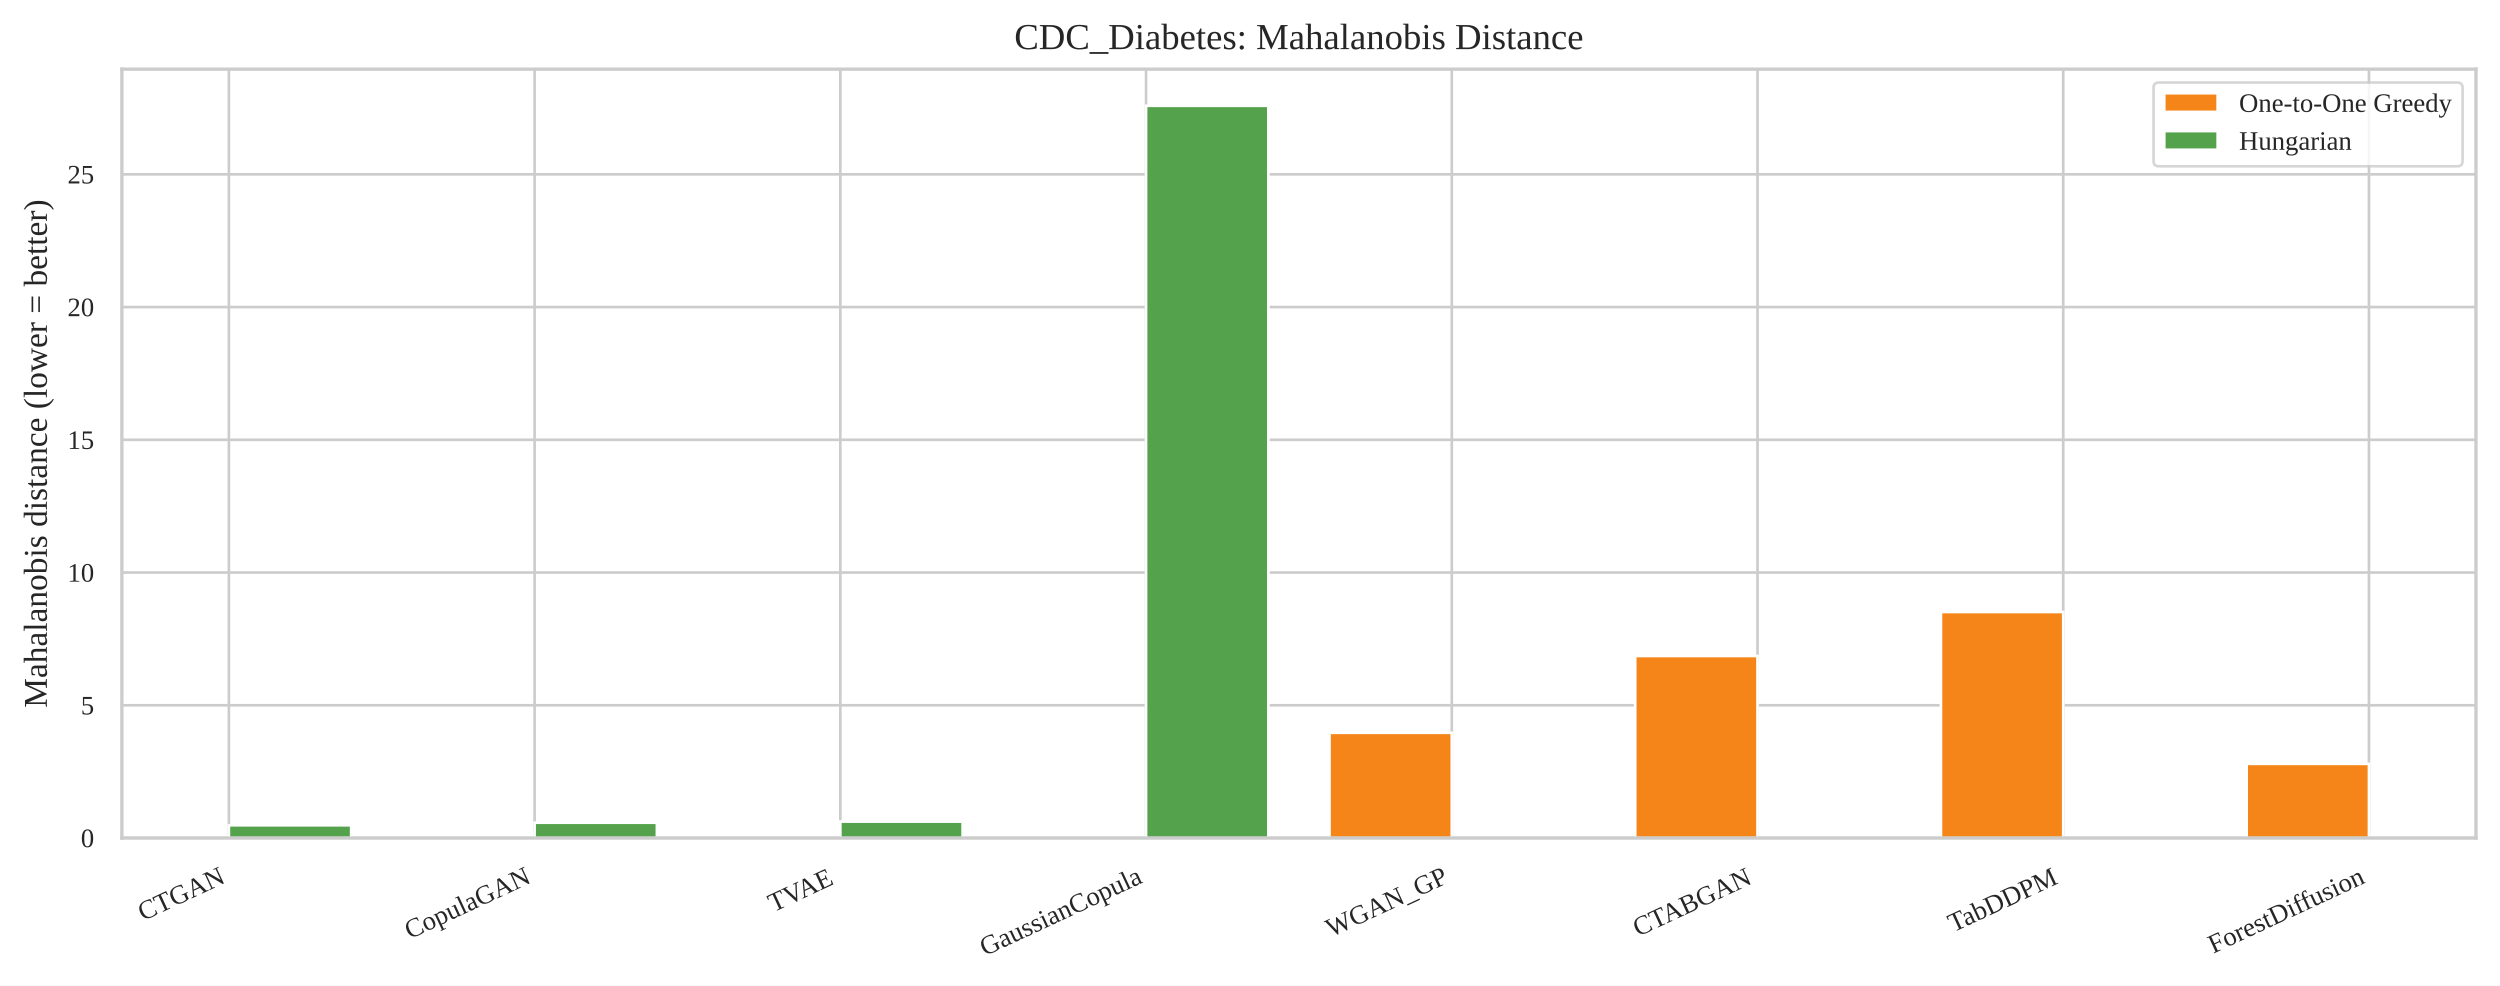
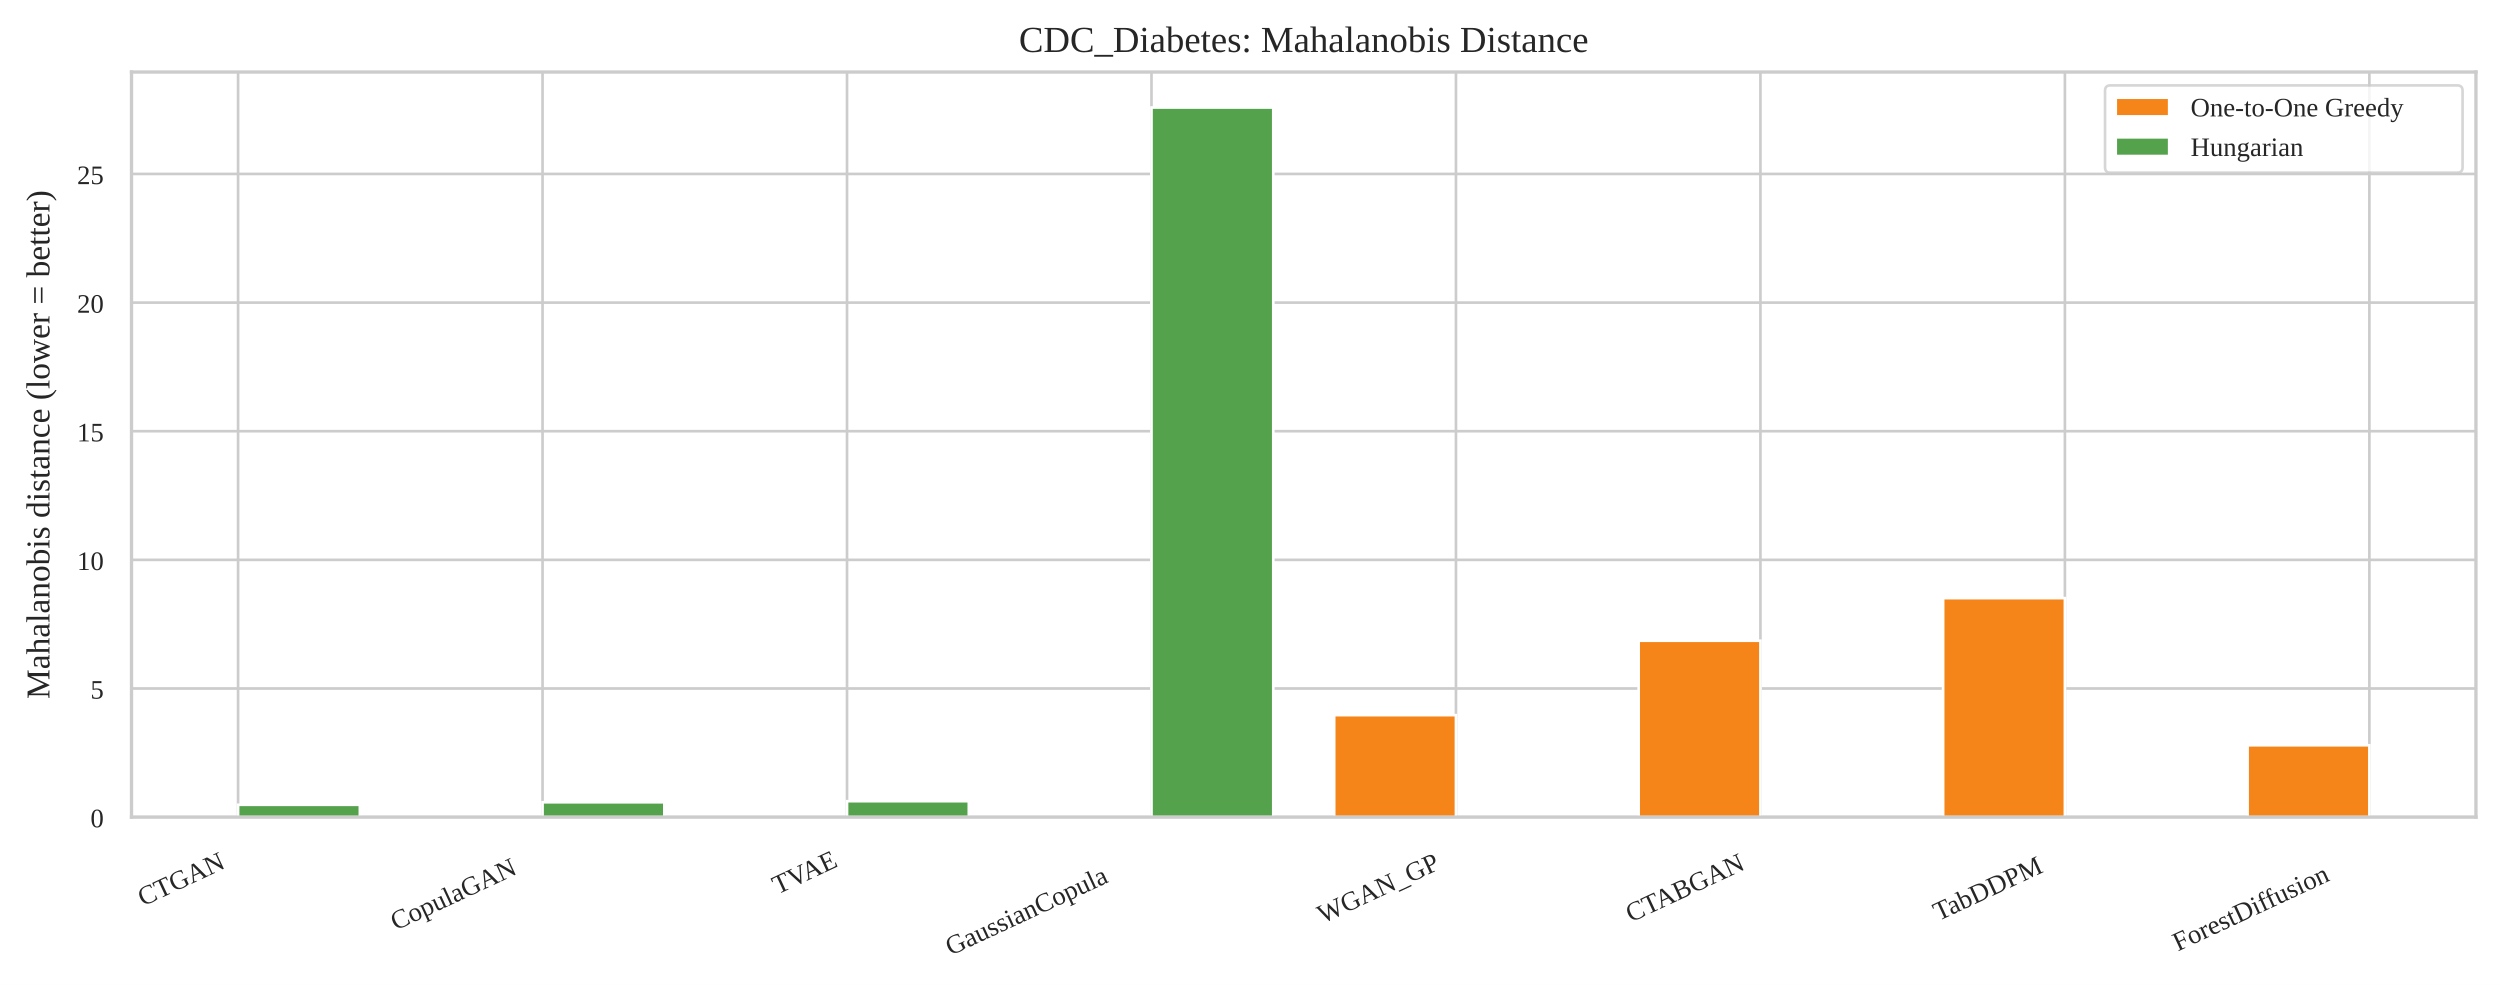
- <svg xmlns="http://www.w3.org/2000/svg" width="748.715pt" height="295.169pt" viewBox="0 0 748.715 295.169" version="1.1">
+ <svg xmlns="http://www.w3.org/2000/svg" width="748.175pt" height="294.762pt" viewBox="0 0 748.175 294.762" version="1.1">
  <defs>
    <style type="text/css">*{stroke-linejoin: round; stroke-linecap: butt}</style>
  </defs>
  <g id="figure_1">
    <g id="patch_1">
-       <path d="M 0 295.169  L 748.715 295.169  L 748.715 0  L 0 0  z " style="fill: #ffffff" />
+       <path d="M 0 294.762  L 748.175 294.762  L 748.175 0  L 0 0  z " style="fill: #ffffff" />
    </g>
    <g id="axes_1">
      <g id="patch_2">
-         <path d="M 36.5 250.981  L 741.515 250.981  L 741.515 20.713  L 36.5 20.713  z " style="fill: #ffffff" />
+         <path d="M 39.358 244.544  L 740.975 244.544  L 740.975 21.558  L 39.358 21.558  z " style="fill: #ffffff" />
      </g>
      <g id="matplotlib.axis_1">
        <g id="xtick_1">
          <g id="line2d_1">
-             <path d="M 68.546 250.981  L 68.546 20.713  " clip-path="url(#p919f395abd)" style="fill: none; stroke: #cccccc; stroke-width: 0.8; stroke-linecap: round" />
+             <path d="M 71.25 244.544  L 71.25 21.558  " clip-path="url(#p9dc20fc2f1)" style="fill: none; stroke: #cccccc; stroke-width: 0.8; stroke-linecap: round" />
          </g>
          <g id="text_1">
-             <text style="font-size: 8px; font-family: 'Times New Roman', 'Times', 'Nimbus Roman', 'Liberation Serif', 'DejaVu Serif', serif; fill: #262626" transform="translate(42.84131 275.8766) rotate(-25)">CTGAN</text>
+             <text style="font-size: 8px; font-family: 'Times New Roman', 'Times', 'Nimbus Roman', 'Liberation Serif', 'DejaVu Serif', serif; fill: #262626" transform="translate(42.78988 271.2968) rotate(-25)">CTGAN</text>
          </g>
        </g>
        <g id="xtick_2">
          <g id="line2d_2">
-             <path d="M 160.106 250.981  L 160.106 20.713  " clip-path="url(#p919f395abd)" style="fill: none; stroke: #cccccc; stroke-width: 0.8; stroke-linecap: round" />
+             <path d="M 162.369 244.544  L 162.369 21.558  " clip-path="url(#p9dc20fc2f1)" style="fill: none; stroke: #cccccc; stroke-width: 0.8; stroke-linecap: round" />
          </g>
          <g id="text_2">
-             <text style="font-size: 8px; font-family: 'Times New Roman', 'Times', 'Nimbus Roman', 'Liberation Serif', 'DejaVu Serif', serif; fill: #262626" transform="translate(122.7205 281.3236) rotate(-25)">CopulaGAN</text>
+             <text style="font-size: 8px; font-family: 'Times New Roman', 'Times', 'Nimbus Roman', 'Liberation Serif', 'DejaVu Serif', serif; fill: #262626" transform="translate(118.427 278.5162) rotate(-25)">CopulaGAN</text>
          </g>
        </g>
        <g id="xtick_3">
          <g id="line2d_3">
-             <path d="M 251.667 250.981  L 251.667 20.713  " clip-path="url(#p919f395abd)" style="fill: none; stroke: #cccccc; stroke-width: 0.8; stroke-linecap: round" />
+             <path d="M 253.488 244.544  L 253.488 21.558  " clip-path="url(#p9dc20fc2f1)" style="fill: none; stroke: #cccccc; stroke-width: 0.8; stroke-linecap: round" />
          </g>
          <g id="text_3">
-             <text style="font-size: 8px; font-family: 'Times New Roman', 'Times', 'Nimbus Roman', 'Liberation Serif', 'DejaVu Serif', serif; fill: #262626" transform="translate(231.6038 273.2458) rotate(-25)">TVAE</text>
+             <text style="font-size: 8px; font-family: 'Times New Roman', 'Times', 'Nimbus Roman', 'Liberation Serif', 'DejaVu Serif', serif; fill: #262626" transform="translate(232.6728 267.732) rotate(-25)">TVAE</text>
          </g>
        </g>
        <g id="xtick_4">
          <g id="line2d_4">
-             <path d="M 343.227 250.981  L 343.227 20.713  " clip-path="url(#p919f395abd)" style="fill: none; stroke: #cccccc; stroke-width: 0.8; stroke-linecap: round" />
+             <path d="M 344.607 244.544  L 344.607 21.558  " clip-path="url(#p9dc20fc2f1)" style="fill: none; stroke: #cccccc; stroke-width: 0.8; stroke-linecap: round" />
          </g>
          <g id="text_4">
-             <text style="font-size: 8px; font-family: 'Times New Roman', 'Times', 'Nimbus Roman', 'Liberation Serif', 'DejaVu Serif', serif; fill: #262626" transform="translate(294.9644 286.3956) rotate(-25)">GaussianCopula</text>
+             <text style="font-size: 8px; font-family: 'Times New Roman', 'Times', 'Nimbus Roman', 'Liberation Serif', 'DejaVu Serif', serif; fill: #262626" transform="translate(284.5001 286.0541) rotate(-25)">GaussianCopula</text>
          </g>
        </g>
        <g id="xtick_5">
          <g id="line2d_5">
-             <path d="M 434.788 250.981  L 434.788 20.713  " clip-path="url(#p919f395abd)" style="fill: none; stroke: #cccccc; stroke-width: 0.8; stroke-linecap: round" />
+             <path d="M 435.726 244.544  L 435.726 21.558  " clip-path="url(#p9dc20fc2f1)" style="fill: none; stroke: #cccccc; stroke-width: 0.8; stroke-linecap: round" />
          </g>
          <g id="text_5">
-             <text style="font-size: 8px; font-family: 'Times New Roman', 'Times', 'Nimbus Roman', 'Liberation Serif', 'DejaVu Serif', serif; fill: #262626" transform="translate(398.6126 280.7589) rotate(-25)">WGAN_GP</text>
+             <text style="font-size: 8px; font-family: 'Times New Roman', 'Times', 'Nimbus Roman', 'Liberation Serif', 'DejaVu Serif', serif; fill: #262626" transform="translate(395.8083 276.4679) rotate(-25)">WGAN_GP</text>
          </g>
        </g>
        <g id="xtick_6">
          <g id="line2d_6">
-             <path d="M 526.348 250.981  L 526.348 20.713  " clip-path="url(#p919f395abd)" style="fill: none; stroke: #cccccc; stroke-width: 0.8; stroke-linecap: round" />
+             <path d="M 526.845 244.544  L 526.845 21.558  " clip-path="url(#p9dc20fc2f1)" style="fill: none; stroke: #cccccc; stroke-width: 0.8; stroke-linecap: round" />
          </g>
          <g id="text_6">
-             <text style="font-size: 8px; font-family: 'Times New Roman', 'Times', 'Nimbus Roman', 'Liberation Serif', 'DejaVu Serif', serif; fill: #262626" transform="translate(490.5717 280.5729) rotate(-25)">CTABGAN</text>
+             <text style="font-size: 8px; font-family: 'Times New Roman', 'Times', 'Nimbus Roman', 'Liberation Serif', 'DejaVu Serif', serif; fill: #262626" transform="translate(488.0841 276.1004) rotate(-25)">CTABGAN</text>
          </g>
        </g>
        <g id="xtick_7">
          <g id="line2d_7">
-             <path d="M 617.908 250.981  L 617.908 20.713  " clip-path="url(#p919f395abd)" style="fill: none; stroke: #cccccc; stroke-width: 0.8; stroke-linecap: round" />
+             <path d="M 617.965 244.544  L 617.965 21.558  " clip-path="url(#p9dc20fc2f1)" style="fill: none; stroke: #cccccc; stroke-width: 0.8; stroke-linecap: round" />
          </g>
          <g id="text_7">
-             <text style="font-size: 8px; font-family: 'Times New Roman', 'Times', 'Nimbus Roman', 'Liberation Serif', 'DejaVu Serif', serif; fill: #262626" transform="translate(584.9529 279.2575) rotate(-25)">TabDDPM</text>
+             <text style="font-size: 8px; font-family: 'Times New Roman', 'Times', 'Nimbus Roman', 'Liberation Serif', 'DejaVu Serif', serif; fill: #262626" transform="translate(580.0948 275.6846) rotate(-25)">TabDDPM</text>
          </g>
        </g>
        <g id="xtick_8">
          <g id="line2d_8">
-             <path d="M 709.469 250.981  L 709.469 20.713  " clip-path="url(#p919f395abd)" style="fill: none; stroke: #cccccc; stroke-width: 0.8; stroke-linecap: round" />
+             <path d="M 709.084 244.544  L 709.084 21.558  " clip-path="url(#p9dc20fc2f1)" style="fill: none; stroke: #cccccc; stroke-width: 0.8; stroke-linecap: round" />
          </g>
          <g id="text_8">
-             <text style="font-size: 8px; font-family: 'Times New Roman', 'Times', 'Nimbus Roman', 'Liberation Serif', 'DejaVu Serif', serif; fill: #262626" transform="translate(662.8179 285.6438) rotate(-25)">ForestDiffusion</text>
+             <text style="font-size: 8px; font-family: 'Times New Roman', 'Times', 'Nimbus Roman', 'Liberation Serif', 'DejaVu Serif', serif; fill: #262626" transform="translate(651.7487 284.7614) rotate(-25)">ForestDiffusion</text>
          </g>
        </g>
      </g>
      <g id="matplotlib.axis_2">
        <g id="ytick_1">
          <g id="line2d_9">
-             <path d="M 36.5 250.981  L 741.515 250.981  " clip-path="url(#p919f395abd)" style="fill: none; stroke: #cccccc; stroke-width: 0.8; stroke-linecap: round" />
+             <path d="M 39.358 244.544  L 740.975 244.544  " clip-path="url(#p9dc20fc2f1)" style="fill: none; stroke: #cccccc; stroke-width: 0.8; stroke-linecap: round" />
          </g>
          <g id="text_9">
-             <text style="font-size: 8px; font-family: 'Times New Roman', 'Times', 'Nimbus Roman', 'Liberation Serif', 'DejaVu Serif', serif; text-anchor: end; fill: #262626" x="28.2" y="253.712" transform="rotate(-0 28.2 253.7124)">0</text>
+             <text style="font-size: 8px; font-family: 'Times New Roman', 'Times', 'Nimbus Roman', 'Liberation Serif', 'DejaVu Serif', serif; text-anchor: end; fill: #262626" x="31.058" y="247.584" transform="rotate(-0 31.05813 247.5838)">0</text>
          </g>
        </g>
        <g id="ytick_2">
          <g id="line2d_10">
-             <path d="M 36.5 211.226  L 741.515 211.226  " clip-path="url(#p919f395abd)" style="fill: none; stroke: #cccccc; stroke-width: 0.8; stroke-linecap: round" />
+             <path d="M 39.358 206.047  L 740.975 206.047  " clip-path="url(#p9dc20fc2f1)" style="fill: none; stroke: #cccccc; stroke-width: 0.8; stroke-linecap: round" />
          </g>
          <g id="text_10">
-             <text style="font-size: 8px; font-family: 'Times New Roman', 'Times', 'Nimbus Roman', 'Liberation Serif', 'DejaVu Serif', serif; text-anchor: end; fill: #262626" x="28.2" y="213.958" transform="rotate(-0 28.2 213.9581)">5</text>
+             <text style="font-size: 8px; font-family: 'Times New Roman', 'Times', 'Nimbus Roman', 'Liberation Serif', 'DejaVu Serif', serif; text-anchor: end; fill: #262626" x="31.058" y="209.087" transform="rotate(-0 31.05813 209.0866)">5</text>
          </g>
        </g>
        <g id="ytick_3">
          <g id="line2d_11">
-             <path d="M 36.5 171.472  L 741.515 171.472  " clip-path="url(#p919f395abd)" style="fill: none; stroke: #cccccc; stroke-width: 0.8; stroke-linecap: round" />
+             <path d="M 39.358 167.55  L 740.975 167.55  " clip-path="url(#p9dc20fc2f1)" style="fill: none; stroke: #cccccc; stroke-width: 0.8; stroke-linecap: round" />
          </g>
          <g id="text_11">
-             <text style="font-size: 8px; font-family: 'Times New Roman', 'Times', 'Nimbus Roman', 'Liberation Serif', 'DejaVu Serif', serif; text-anchor: end; fill: #262626" x="28.2" y="174.204" transform="rotate(-0 28.2 174.2038)">10</text>
+             <text style="font-size: 8px; font-family: 'Times New Roman', 'Times', 'Nimbus Roman', 'Liberation Serif', 'DejaVu Serif', serif; text-anchor: end; fill: #262626" x="31.058" y="170.589" transform="rotate(-0 31.05813 170.5894)">10</text>
          </g>
        </g>
        <g id="ytick_4">
          <g id="line2d_12">
-             <path d="M 36.5 131.718  L 741.515 131.718  " clip-path="url(#p919f395abd)" style="fill: none; stroke: #cccccc; stroke-width: 0.8; stroke-linecap: round" />
+             <path d="M 39.358 129.053  L 740.975 129.053  " clip-path="url(#p9dc20fc2f1)" style="fill: none; stroke: #cccccc; stroke-width: 0.8; stroke-linecap: round" />
          </g>
          <g id="text_12">
-             <text style="font-size: 8px; font-family: 'Times New Roman', 'Times', 'Nimbus Roman', 'Liberation Serif', 'DejaVu Serif', serif; text-anchor: end; fill: #262626" x="28.2" y="134.449" transform="rotate(-0 28.2 134.4495)">15</text>
+             <text style="font-size: 8px; font-family: 'Times New Roman', 'Times', 'Nimbus Roman', 'Liberation Serif', 'DejaVu Serif', serif; text-anchor: end; fill: #262626" x="31.058" y="132.092" transform="rotate(-0 31.05813 132.0922)">15</text>
          </g>
        </g>
        <g id="ytick_5">
          <g id="line2d_13">
-             <path d="M 36.5 91.963  L 741.515 91.963  " clip-path="url(#p919f395abd)" style="fill: none; stroke: #cccccc; stroke-width: 0.8; stroke-linecap: round" />
+             <path d="M 39.358 90.556  L 740.975 90.556  " clip-path="url(#p9dc20fc2f1)" style="fill: none; stroke: #cccccc; stroke-width: 0.8; stroke-linecap: round" />
          </g>
          <g id="text_13">
-             <text style="font-size: 8px; font-family: 'Times New Roman', 'Times', 'Nimbus Roman', 'Liberation Serif', 'DejaVu Serif', serif; text-anchor: end; fill: #262626" x="28.2" y="94.695" transform="rotate(-0 28.2 94.69512)">20</text>
+             <text style="font-size: 8px; font-family: 'Times New Roman', 'Times', 'Nimbus Roman', 'Liberation Serif', 'DejaVu Serif', serif; text-anchor: end; fill: #262626" x="31.058" y="93.595" transform="rotate(-0 31.05813 93.59507)">20</text>
          </g>
        </g>
        <g id="ytick_6">
          <g id="line2d_14">
-             <path d="M 36.5 52.209  L 741.515 52.209  " clip-path="url(#p919f395abd)" style="fill: none; stroke: #cccccc; stroke-width: 0.8; stroke-linecap: round" />
+             <path d="M 39.358 52.059  L 740.975 52.059  " clip-path="url(#p9dc20fc2f1)" style="fill: none; stroke: #cccccc; stroke-width: 0.8; stroke-linecap: round" />
          </g>
          <g id="text_14">
-             <text style="font-size: 8px; font-family: 'Times New Roman', 'Times', 'Nimbus Roman', 'Liberation Serif', 'DejaVu Serif', serif; text-anchor: end; fill: #262626" x="28.2" y="54.941" transform="rotate(-0 28.2 54.94078)">25</text>
+             <text style="font-size: 8px; font-family: 'Times New Roman', 'Times', 'Nimbus Roman', 'Liberation Serif', 'DejaVu Serif', serif; text-anchor: end; fill: #262626" x="31.058" y="55.098" transform="rotate(-0 31.05813 55.0979)">25</text>
          </g>
        </g>
        <g id="text_15">
-           <text style="font-size: 10px; font-family: 'Times New Roman', 'Times', 'Nimbus Roman', 'Liberation Serif', 'DejaVu Serif', serif; text-anchor: middle; fill: #262626" x="14.03" y="135.847" transform="rotate(-90 14.02969 135.8466)">Mahalanobis distance (lower = better)</text>
+           <text style="font-size: 10px; font-family: 'Times New Roman', 'Times', 'Nimbus Roman', 'Liberation Serif', 'DejaVu Serif', serif; text-anchor: middle; fill: #262626" x="14.798" y="133.051" transform="rotate(-90 14.79844 133.0513)">Mahalanobis distance (lower = better)</text>
        </g>
      </g>
      <g id="patch_3">
-         <path d="M 0 0  z " clip-path="url(#p919f395abd)" style="fill: #f58518; stroke: #ffffff; stroke-width: 0.8; stroke-linejoin: miter" />
+         <path d="M 0 0  z " clip-path="url(#p9dc20fc2f1)" style="fill: #f58518; stroke: #ffffff; stroke-width: 0.8; stroke-linejoin: miter" />
      </g>
      <g id="patch_4">
-         <path d="M 0 0  z " clip-path="url(#p919f395abd)" style="fill: #f58518; stroke: #ffffff; stroke-width: 0.8; stroke-linejoin: miter" />
+         <path d="M 0 0  z " clip-path="url(#p9dc20fc2f1)" style="fill: #f58518; stroke: #ffffff; stroke-width: 0.8; stroke-linejoin: miter" />
      </g>
      <g id="patch_5">
-         <path d="M 0 0  z " clip-path="url(#p919f395abd)" style="fill: #f58518; stroke: #ffffff; stroke-width: 0.8; stroke-linejoin: miter" />
+         <path d="M 0 0  z " clip-path="url(#p9dc20fc2f1)" style="fill: #f58518; stroke: #ffffff; stroke-width: 0.8; stroke-linejoin: miter" />
      </g>
      <g id="patch_6">
-         <path d="M 0 0  z " clip-path="url(#p919f395abd)" style="fill: #f58518; stroke: #ffffff; stroke-width: 0.8; stroke-linejoin: miter" />
+         <path d="M 0 0  z " clip-path="url(#p9dc20fc2f1)" style="fill: #f58518; stroke: #ffffff; stroke-width: 0.8; stroke-linejoin: miter" />
      </g>
      <g id="patch_7">
-         <path d="M 398.163 250.981  L 434.788 250.981  L 434.788 219.462  L 398.163 219.462  z " clip-path="url(#p919f395abd)" style="fill: #f58518; stroke: #ffffff; stroke-width: 0.8; stroke-linejoin: miter" />
+         <path d="M 399.279 244.544  L 435.726 244.544  L 435.726 214.022  L 399.279 214.022  z " clip-path="url(#p9dc20fc2f1)" style="fill: #f58518; stroke: #ffffff; stroke-width: 0.8; stroke-linejoin: miter" />
      </g>
      <g id="patch_8">
-         <path d="M 489.724 250.981  L 526.348 250.981  L 526.348 196.469  L 489.724 196.469  z " clip-path="url(#p919f395abd)" style="fill: #f58518; stroke: #ffffff; stroke-width: 0.8; stroke-linejoin: miter" />
+         <path d="M 490.398 244.544  L 526.845 244.544  L 526.845 191.757  L 490.398 191.757  z " clip-path="url(#p9dc20fc2f1)" style="fill: #f58518; stroke: #ffffff; stroke-width: 0.8; stroke-linejoin: miter" />
      </g>
      <g id="patch_9">
-         <path d="M 581.284 250.981  L 617.908 250.981  L 617.908 183.291  L 581.284 183.291  z " clip-path="url(#p919f395abd)" style="fill: #f58518; stroke: #ffffff; stroke-width: 0.8; stroke-linejoin: miter" />
+         <path d="M 581.517 244.544  L 617.965 244.544  L 617.965 178.995  L 581.517 178.995  z " clip-path="url(#p9dc20fc2f1)" style="fill: #f58518; stroke: #ffffff; stroke-width: 0.8; stroke-linejoin: miter" />
      </g>
      <g id="patch_10">
-         <path d="M 672.844 250.981  L 709.469 250.981  L 709.469 228.771  L 672.844 228.771  z " clip-path="url(#p919f395abd)" style="fill: #f58518; stroke: #ffffff; stroke-width: 0.8; stroke-linejoin: miter" />
+         <path d="M 672.636 244.544  L 709.084 244.544  L 709.084 223.037  L 672.636 223.037  z " clip-path="url(#p9dc20fc2f1)" style="fill: #f58518; stroke: #ffffff; stroke-width: 0.8; stroke-linejoin: miter" />
      </g>
      <g id="patch_11">
-         <path d="M 68.546 250.981  L 105.17 250.981  L 105.17 247.161  L 68.546 247.161  z " clip-path="url(#p919f395abd)" style="fill: #54a24b; stroke: #ffffff; stroke-width: 0.8; stroke-linejoin: miter" />
+         <path d="M 71.25 244.544  L 107.697 244.544  L 107.697 240.846  L 71.25 240.846  z " clip-path="url(#p9dc20fc2f1)" style="fill: #54a24b; stroke: #ffffff; stroke-width: 0.8; stroke-linejoin: miter" />
      </g>
      <g id="patch_12">
-         <path d="M 160.106 250.981  L 196.731 250.981  L 196.731 246.388  L 160.106 246.388  z " clip-path="url(#p919f395abd)" style="fill: #54a24b; stroke: #ffffff; stroke-width: 0.8; stroke-linejoin: miter" />
+         <path d="M 162.369 244.544  L 198.817 244.544  L 198.817 240.097  L 162.369 240.097  z " clip-path="url(#p9dc20fc2f1)" style="fill: #54a24b; stroke: #ffffff; stroke-width: 0.8; stroke-linejoin: miter" />
      </g>
      <g id="patch_13">
-         <path d="M 251.667 250.981  L 288.291 250.981  L 288.291 246.056  L 251.667 246.056  z " clip-path="url(#p919f395abd)" style="fill: #54a24b; stroke: #ffffff; stroke-width: 0.8; stroke-linejoin: miter" />
+         <path d="M 253.488 244.544  L 289.936 244.544  L 289.936 239.775  L 253.488 239.775  z " clip-path="url(#p9dc20fc2f1)" style="fill: #54a24b; stroke: #ffffff; stroke-width: 0.8; stroke-linejoin: miter" />
      </g>
      <g id="patch_14">
-         <path d="M 343.227 250.981  L 379.851 250.981  L 379.851 31.678  L 343.227 31.678  z " clip-path="url(#p919f395abd)" style="fill: #54a24b; stroke: #ffffff; stroke-width: 0.8; stroke-linejoin: miter" />
+         <path d="M 344.607 244.544  L 381.055 244.544  L 381.055 32.177  L 344.607 32.177  z " clip-path="url(#p9dc20fc2f1)" style="fill: #54a24b; stroke: #ffffff; stroke-width: 0.8; stroke-linejoin: miter" />
      </g>
      <g id="patch_15">
-         <path d="M 0 0  z " clip-path="url(#p919f395abd)" style="fill: #54a24b; stroke: #ffffff; stroke-width: 0.8; stroke-linejoin: miter" />
+         <path d="M 0 0  z " clip-path="url(#p9dc20fc2f1)" style="fill: #54a24b; stroke: #ffffff; stroke-width: 0.8; stroke-linejoin: miter" />
      </g>
      <g id="patch_16">
-         <path d="M 0 0  z " clip-path="url(#p919f395abd)" style="fill: #54a24b; stroke: #ffffff; stroke-width: 0.8; stroke-linejoin: miter" />
+         <path d="M 0 0  z " clip-path="url(#p9dc20fc2f1)" style="fill: #54a24b; stroke: #ffffff; stroke-width: 0.8; stroke-linejoin: miter" />
      </g>
      <g id="patch_17">
-         <path d="M 0 0  z " clip-path="url(#p919f395abd)" style="fill: #54a24b; stroke: #ffffff; stroke-width: 0.8; stroke-linejoin: miter" />
+         <path d="M 0 0  z " clip-path="url(#p9dc20fc2f1)" style="fill: #54a24b; stroke: #ffffff; stroke-width: 0.8; stroke-linejoin: miter" />
      </g>
      <g id="patch_18">
-         <path d="M 0 0  z " clip-path="url(#p919f395abd)" style="fill: #54a24b; stroke: #ffffff; stroke-width: 0.8; stroke-linejoin: miter" />
+         <path d="M 0 0  z " clip-path="url(#p9dc20fc2f1)" style="fill: #54a24b; stroke: #ffffff; stroke-width: 0.8; stroke-linejoin: miter" />
      </g>
      <g id="patch_19">
-         <path d="M 36.5 250.981  L 36.5 20.713  " style="fill: none; stroke: #cccccc; stroke-linejoin: miter; stroke-linecap: square" />
+         <path d="M 39.358 244.544  L 39.358 21.558  " style="fill: none; stroke: #cccccc; stroke-linejoin: miter; stroke-linecap: square" />
      </g>
      <g id="patch_20">
-         <path d="M 741.515 250.981  L 741.515 20.713  " style="fill: none; stroke: #cccccc; stroke-linejoin: miter; stroke-linecap: square" />
+         <path d="M 740.975 244.544  L 740.975 21.558  " style="fill: none; stroke: #cccccc; stroke-linejoin: miter; stroke-linecap: square" />
      </g>
      <g id="patch_21">
-         <path d="M 36.5 250.981  L 741.515 250.981  " style="fill: none; stroke: #cccccc; stroke-linejoin: miter; stroke-linecap: square" />
+         <path d="M 39.358 244.544  L 740.975 244.544  " style="fill: none; stroke: #cccccc; stroke-linejoin: miter; stroke-linecap: square" />
      </g>
      <g id="patch_22">
-         <path d="M 36.5 20.713  L 741.515 20.713  " style="fill: none; stroke: #cccccc; stroke-linejoin: miter; stroke-linecap: square" />
+         <path d="M 39.358 21.558  L 740.975 21.558  " style="fill: none; stroke: #cccccc; stroke-linejoin: miter; stroke-linecap: square" />
      </g>
      <g id="text_16">
-         <text style="font-size: 11px; font-family: 'Times New Roman', 'Times', 'Nimbus Roman', 'Liberation Serif', 'DejaVu Serif', serif; text-anchor: middle; fill: #262626" x="389.007" y="14.713" transform="rotate(-0 389.0073 14.71266)">CDC_Diabetes: Mahalanobis Distance</text>
+         <text style="font-size: 11px; font-family: 'Times New Roman', 'Times', 'Nimbus Roman', 'Liberation Serif', 'DejaVu Serif', serif; text-anchor: middle; fill: #262626" x="390.167" y="15.558" transform="rotate(-0 390.1667 15.55828)">CDC_Diabetes: Mahalanobis Distance</text>
      </g>
      <g id="legend_1">
        <g id="patch_23">
-           <path d="M 646.561 49.8  L 735.915 49.8  Q 737.515 49.8 737.515 48.2  L 737.515 26.313  Q 737.515 24.713 735.915 24.713  L 646.561 24.713  Q 644.961 24.713 644.961 26.313  L 644.961 48.2  Q 644.961 49.8 646.561 49.8  z " style="fill: #ffffff; opacity: 0.8; stroke: #cccccc; stroke-width: 0.8; stroke-linejoin: miter" />
+           <path d="M 631.575 51.671  L 735.375 51.671  Q 736.975 51.671 736.975 50.071  L 736.975 27.158  Q 736.975 25.558 735.375 25.558  L 631.575 25.558  Q 629.975 25.558 629.975 27.158  L 629.975 50.071  Q 629.975 51.671 631.575 51.671  z " style="fill: #ffffff; opacity: 0.8; stroke: #cccccc; stroke-width: 0.8; stroke-linejoin: miter" />
        </g>
        <g id="patch_24">
-           <path d="M 648.161 33.513  L 664.161 33.513  L 664.161 27.913  L 648.161 27.913  z " style="fill: #f58518; stroke: #ffffff; stroke-width: 0.8; stroke-linejoin: miter" />
+           <path d="M 633.175 34.837  L 649.175 34.837  L 649.175 29.237  L 633.175 29.237  z " style="fill: #f58518; stroke: #ffffff; stroke-width: 0.8; stroke-linejoin: miter" />
        </g>
        <g id="text_17">
-           <text style="font-size: 8px; font-family: 'Times New Roman', 'Times', 'Nimbus Roman', 'Liberation Serif', 'DejaVu Serif', serif; text-anchor: start; fill: #262626" x="670.561" y="33.513" transform="rotate(-0 670.561 33.51266)">One-to-One Greedy</text>
+           <text style="font-size: 8px; font-family: 'Times New Roman', 'Times', 'Nimbus Roman', 'Liberation Serif', 'DejaVu Serif', serif; text-anchor: start; fill: #262626" x="655.575" y="34.837" transform="rotate(-0 655.5753 34.83703)">One-to-One Greedy</text>
        </g>
        <g id="patch_25">
-           <path d="M 648.161 44.856  L 664.161 44.856  L 664.161 39.256  L 648.161 39.256  z " style="fill: #54a24b; stroke: #ffffff; stroke-width: 0.8; stroke-linejoin: miter" />
+           <path d="M 633.175 46.693  L 649.175 46.693  L 649.175 41.093  L 633.175 41.093  z " style="fill: #54a24b; stroke: #ffffff; stroke-width: 0.8; stroke-linejoin: miter" />
        </g>
        <g id="text_18">
-           <text style="font-size: 8px; font-family: 'Times New Roman', 'Times', 'Nimbus Roman', 'Liberation Serif', 'DejaVu Serif', serif; text-anchor: start; fill: #262626" x="670.561" y="44.856" transform="rotate(-0 670.561 44.85641)">Hungarian</text>
+           <text style="font-size: 8px; font-family: 'Times New Roman', 'Times', 'Nimbus Roman', 'Liberation Serif', 'DejaVu Serif', serif; text-anchor: start; fill: #262626" x="655.575" y="46.693" transform="rotate(-0 655.5753 46.69328)">Hungarian</text>
        </g>
      </g>
    </g>
  </g>
  <defs>
-     <clipPath id="p919f395abd">
-       <rect x="36.5" y="20.713" width="705.015" height="230.268" />
+     <clipPath id="p9dc20fc2f1">
+       <rect x="39.358" y="21.558" width="701.617" height="222.986" />
    </clipPath>
  </defs>
</svg>
